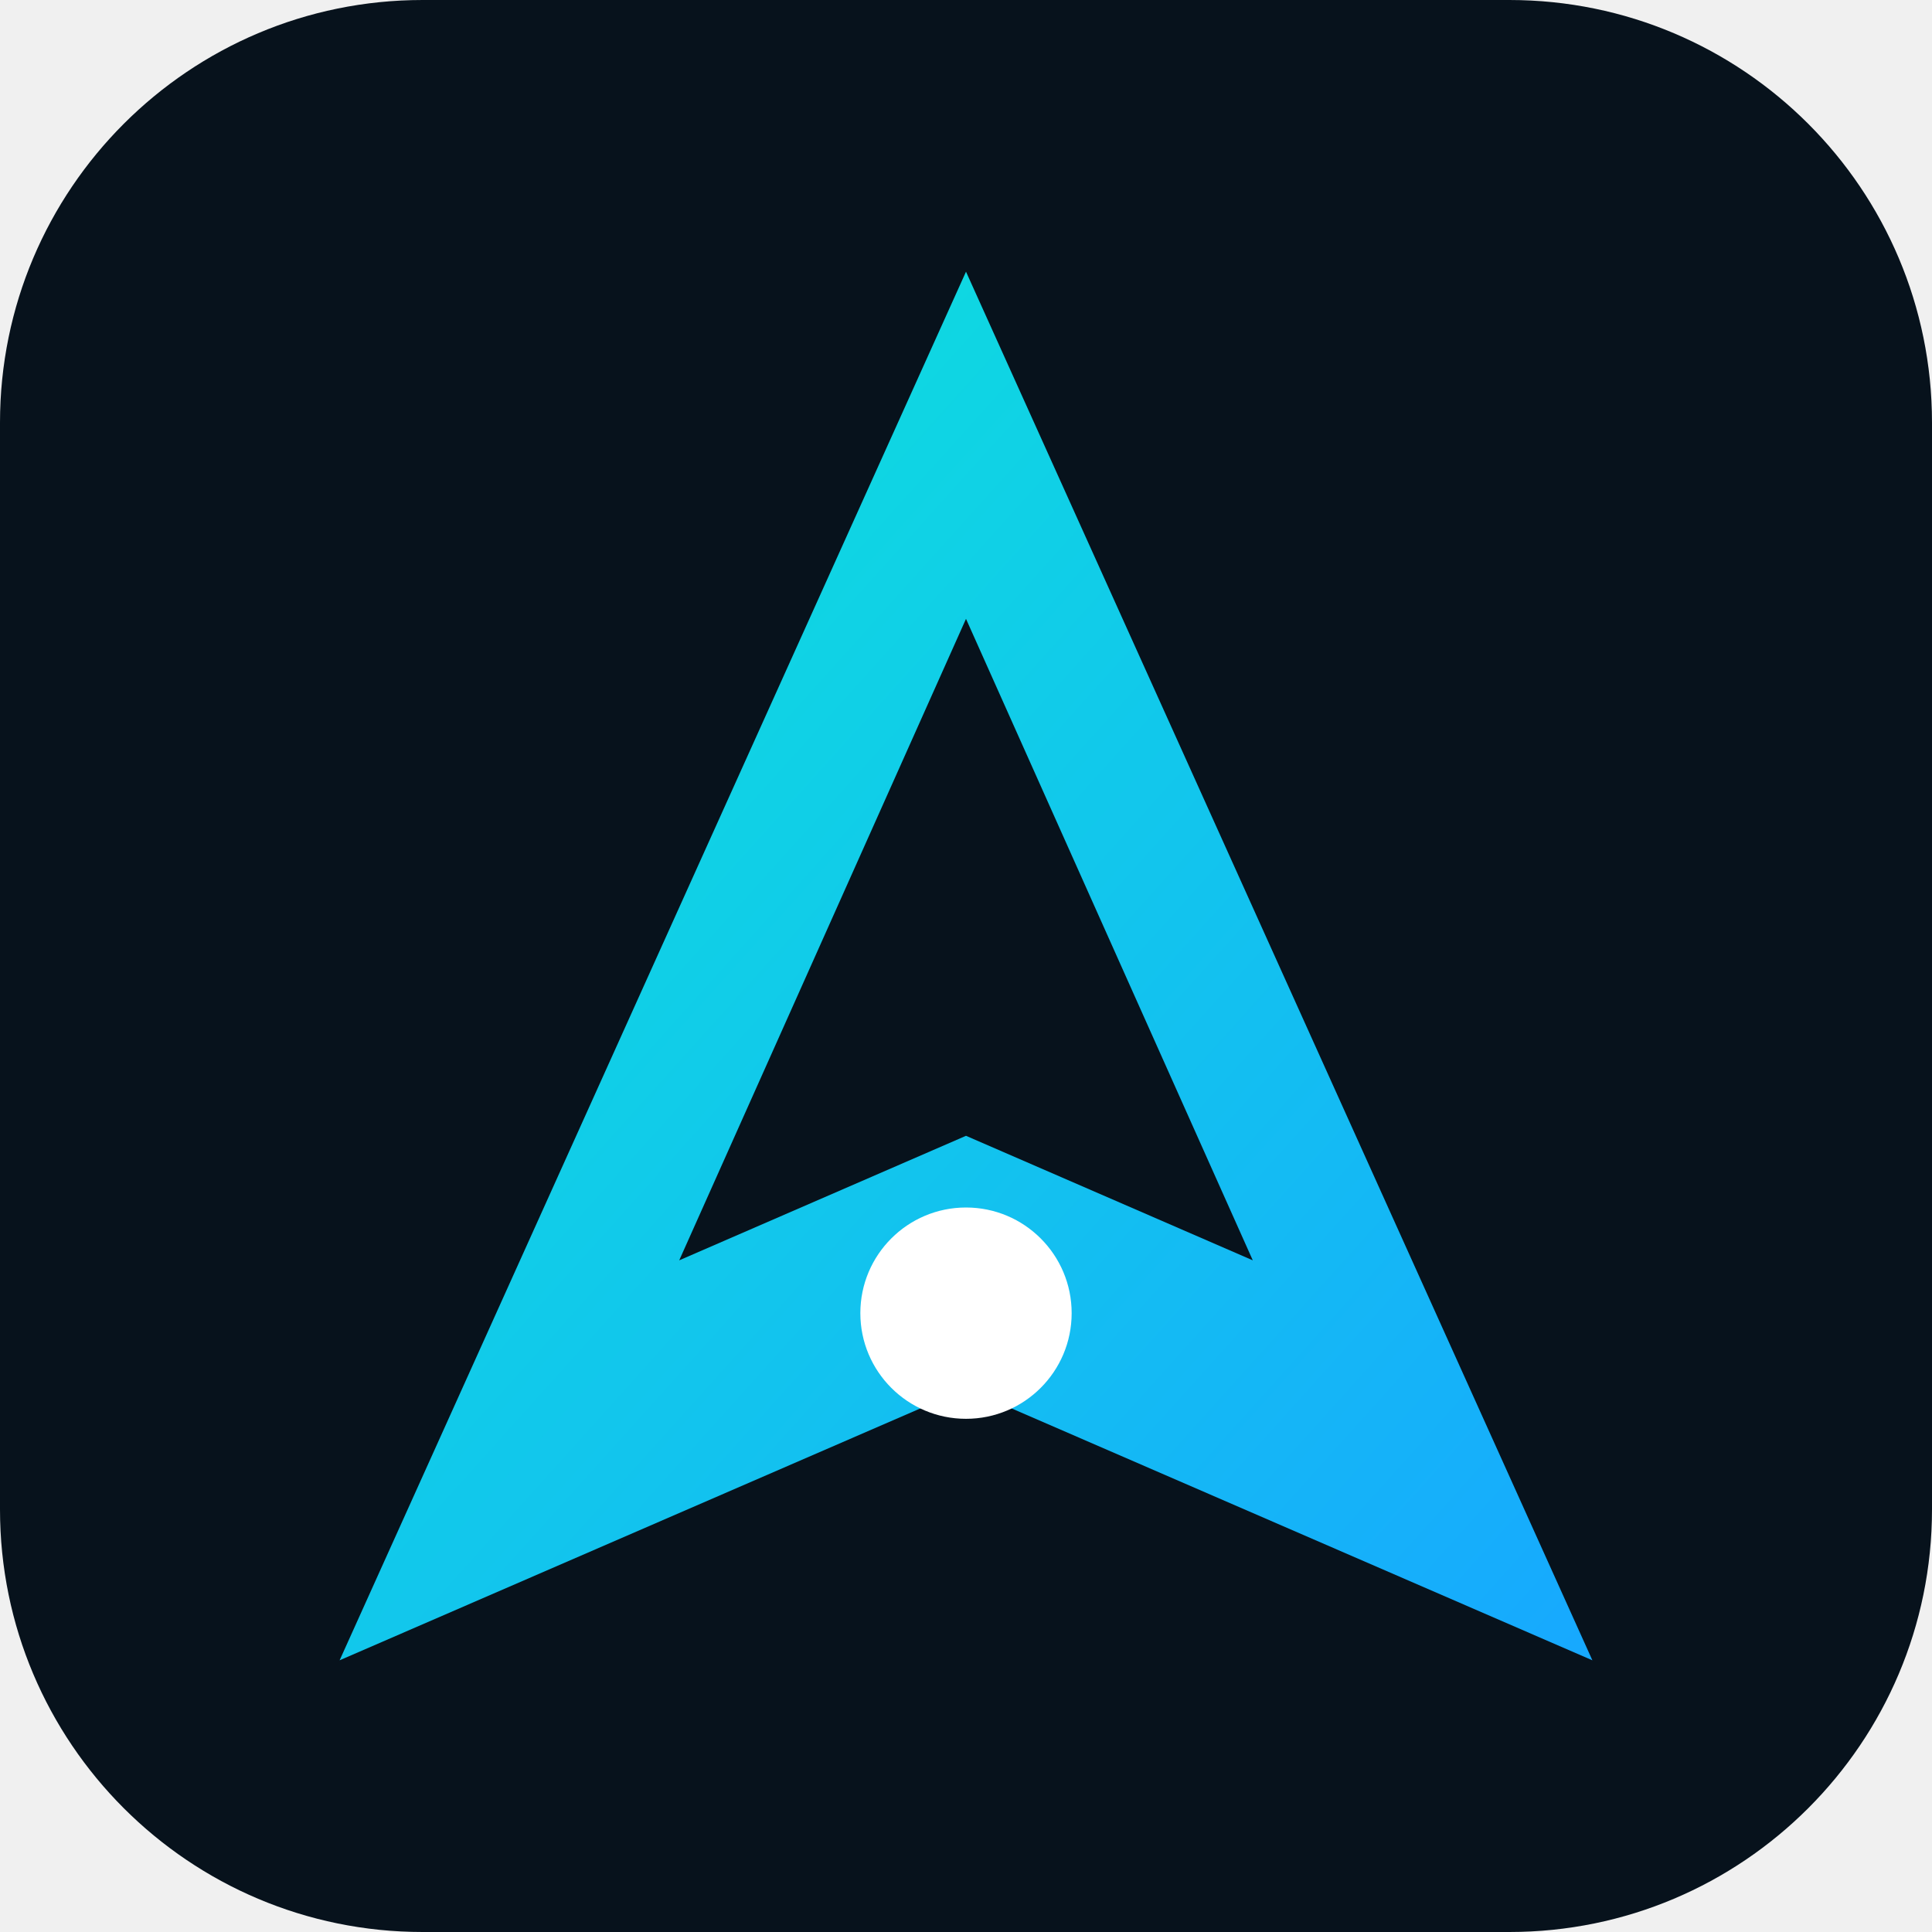
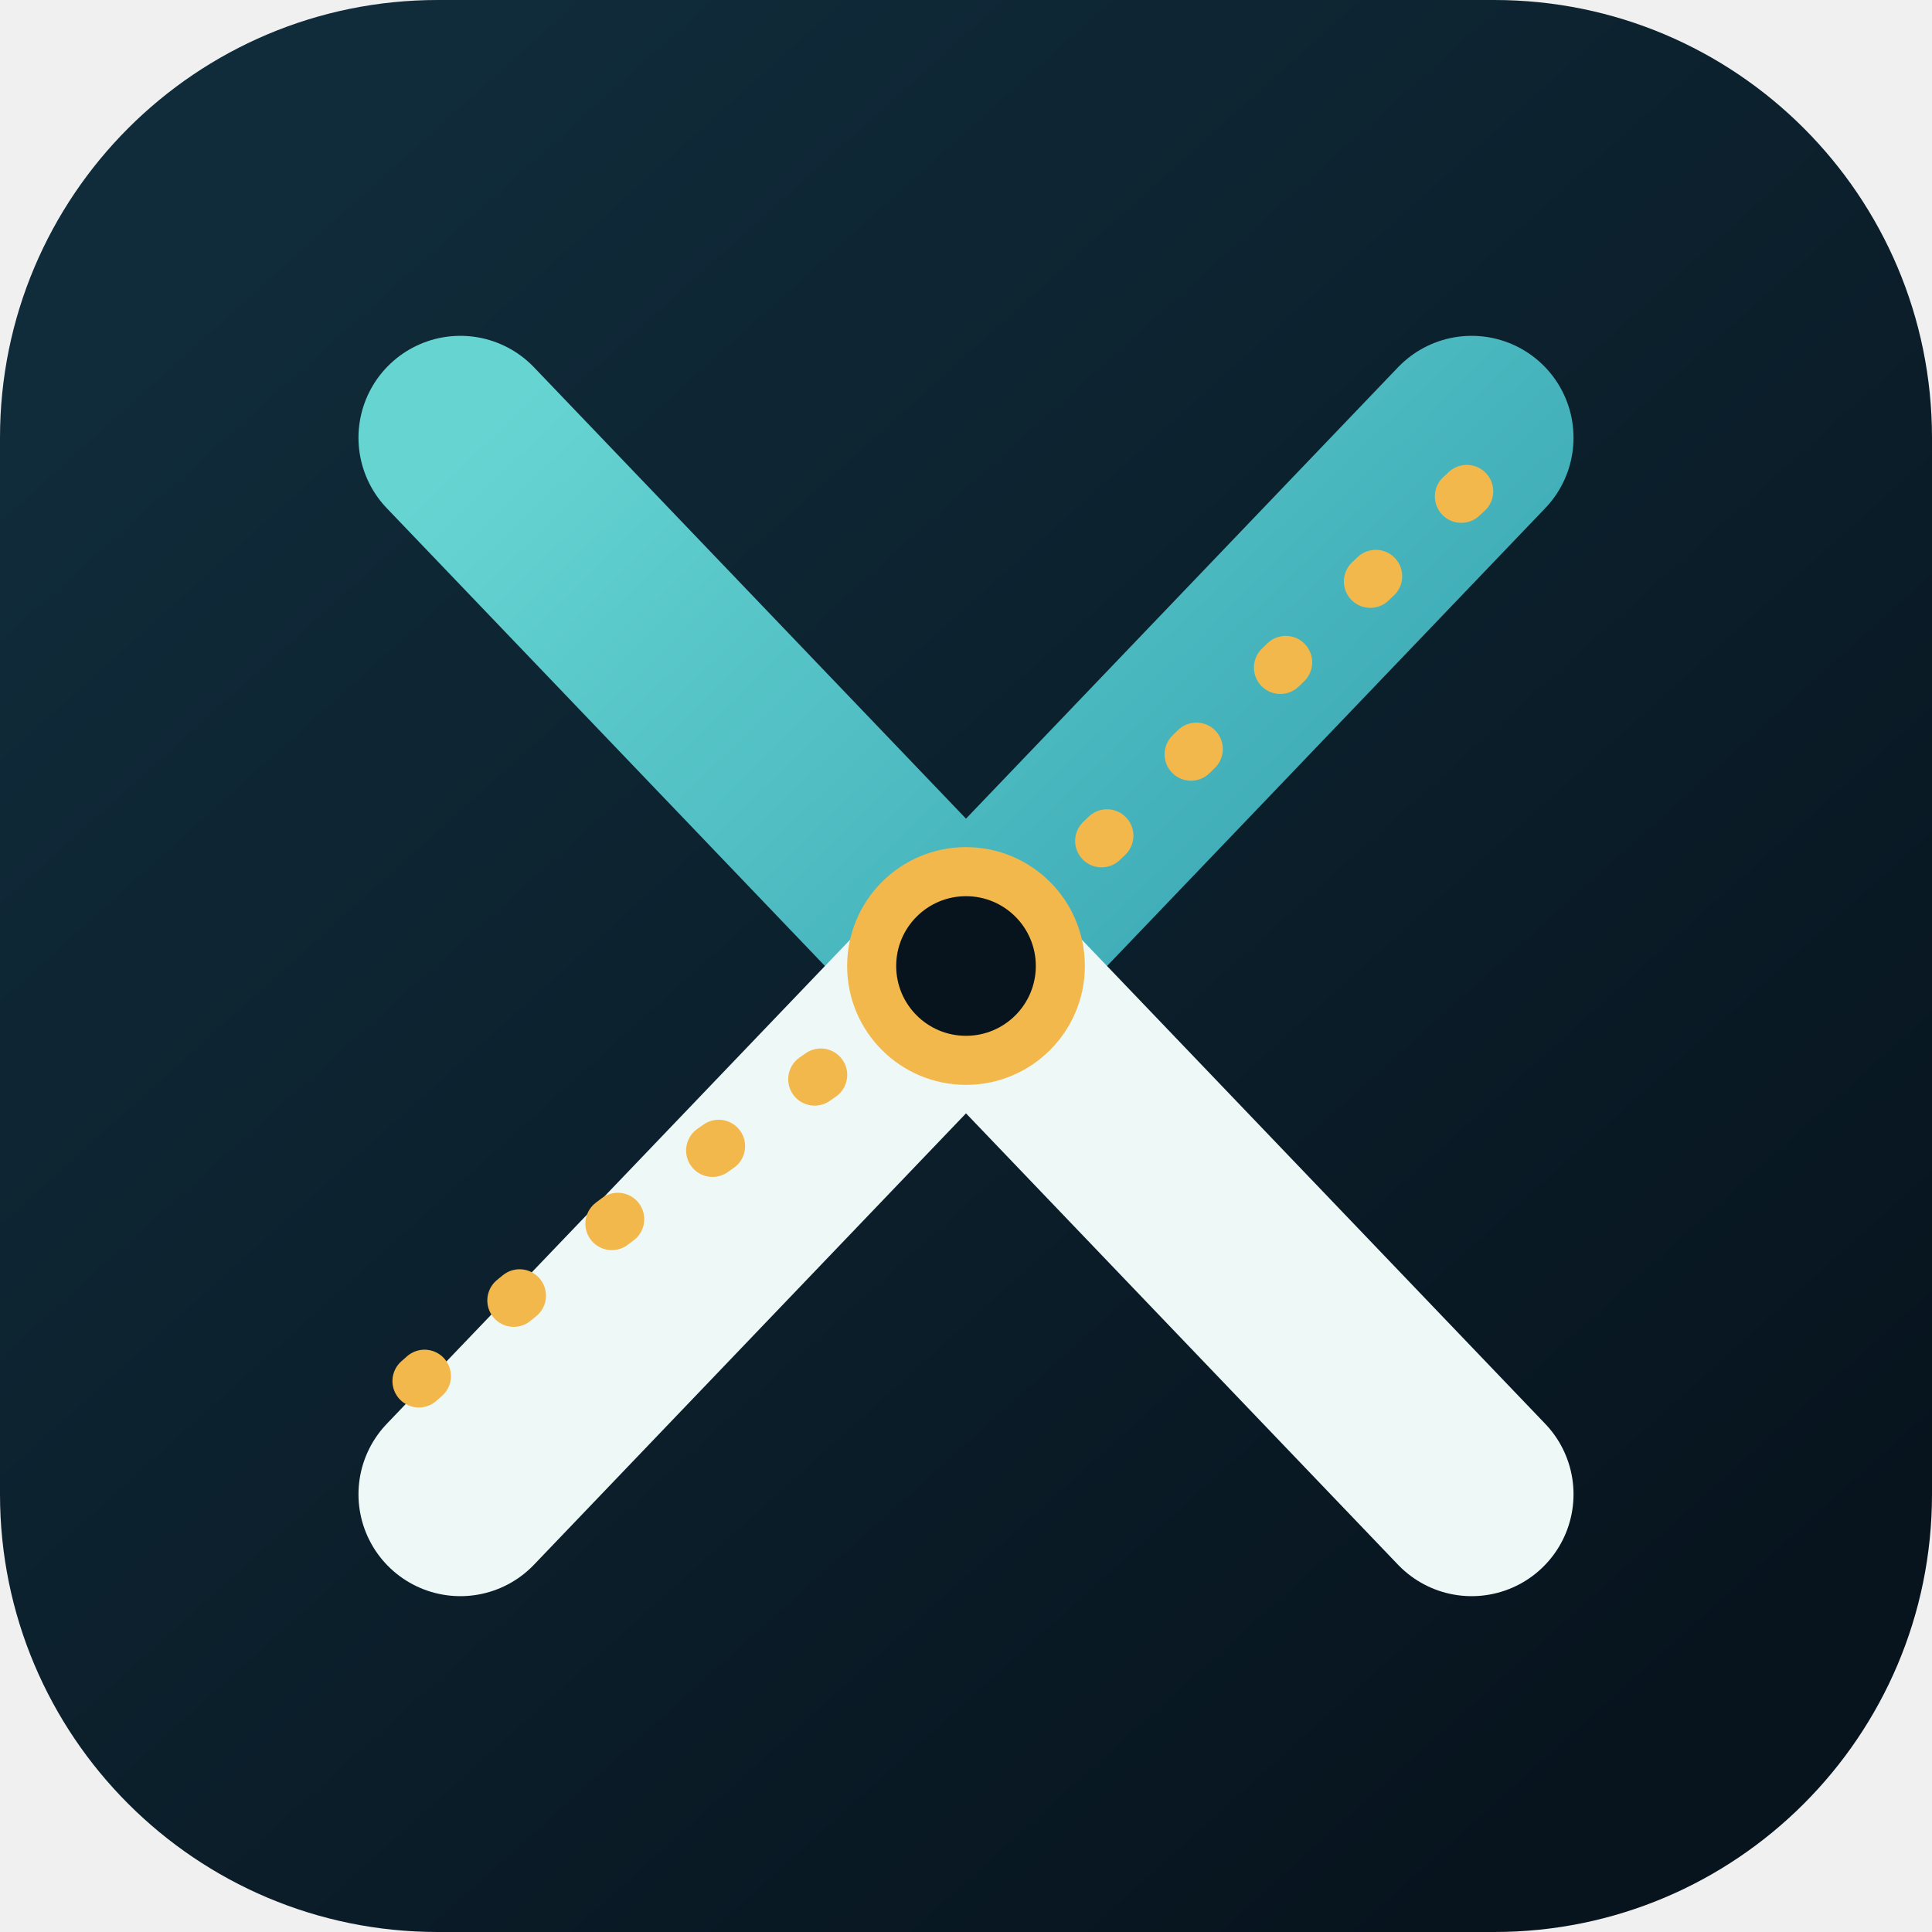
- <svg xmlns="http://www.w3.org/2000/svg" viewBox="0 0 512 512">
+ <svg xmlns="http://www.w3.org/2000/svg" viewBox="0 0 512 512" role="img" aria-label="FLYXORA">
  <defs>
-     <linearGradient id="g" x1="0" y1="0" x2="1" y2="1">
-       <stop stop-color="#0ce7d8" />
-       <stop offset="1" stop-color="#17a8ff" />
+     <linearGradient id="bg" x1="76" y1="54" x2="438" y2="456" gradientUnits="userSpaceOnUse">
+       <stop stop-color="#102b3a" />
+       <stop offset="1" stop-color="#07141e" />
+     </linearGradient>
+     <linearGradient id="route" x1="122" y1="118" x2="398" y2="402" gradientUnits="userSpaceOnUse">
+       <stop stop-color="#66d5d2" />
+       <stop offset="1" stop-color="#238fa4" />
    </linearGradient>
  </defs>
-   <rect width="512" height="512" rx="112" fill="#07121c" />
-   <path d="M256 72 422 440l-166-72L90 440 256 72Z" fill="url(#g)" />
-   <path d="m256 164 76 170-76-33-76 33 76-170Z" fill="#07121c" />
-   <circle cx="256" cy="348" r="28" fill="#fff" />
+   <rect width="512" height="512" rx="116" fill="url(#bg)" />
+   <path d="M122 116 256 256 390 116" fill="none" stroke="url(#route)" stroke-width="54" stroke-linecap="round" stroke-linejoin="round" />
+   <path d="M122 396 256 256 390 396" fill="none" stroke="#eef8f7" stroke-width="54" stroke-linecap="round" stroke-linejoin="round" />
+   <path d="M111 366c62-55 111-81 145-110 38-33 82-80 145-137" fill="none" stroke="#f2b84b" stroke-width="14" stroke-linecap="round" stroke-dasharray="2 31" />
+   <circle cx="256" cy="256" r="25" fill="#07141e" stroke="#f2b84b" stroke-width="13" />
</svg>
